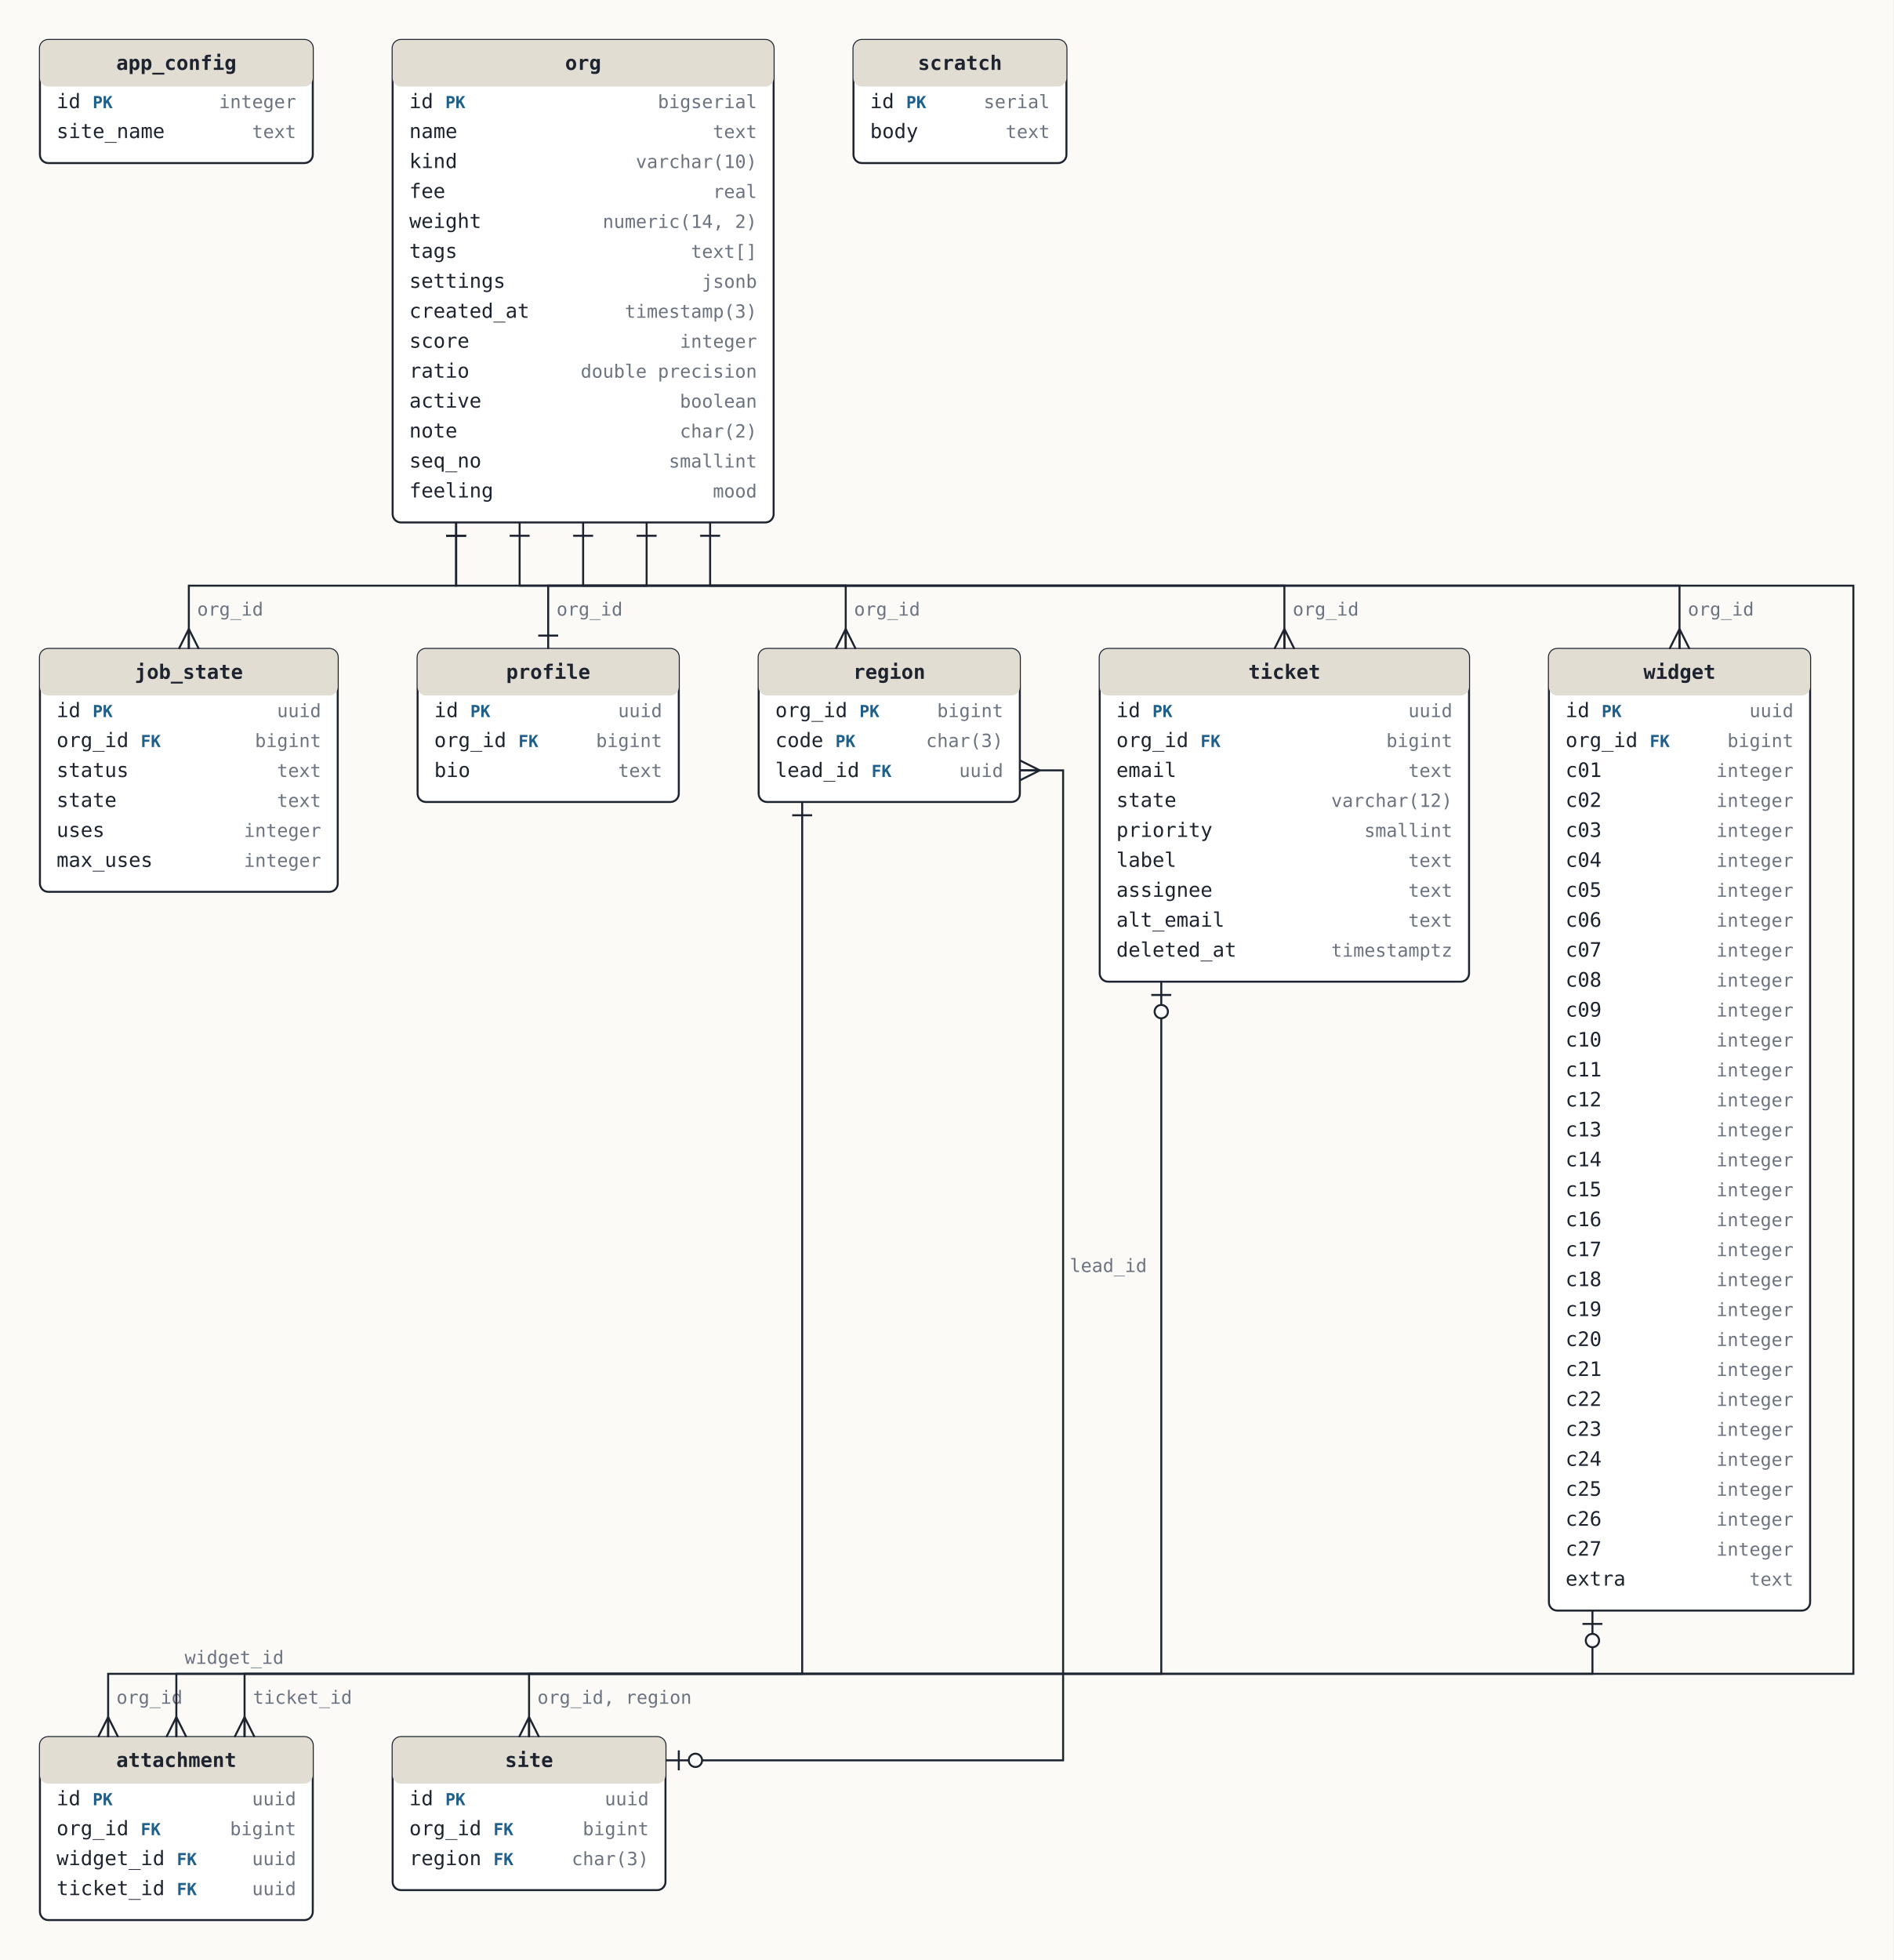
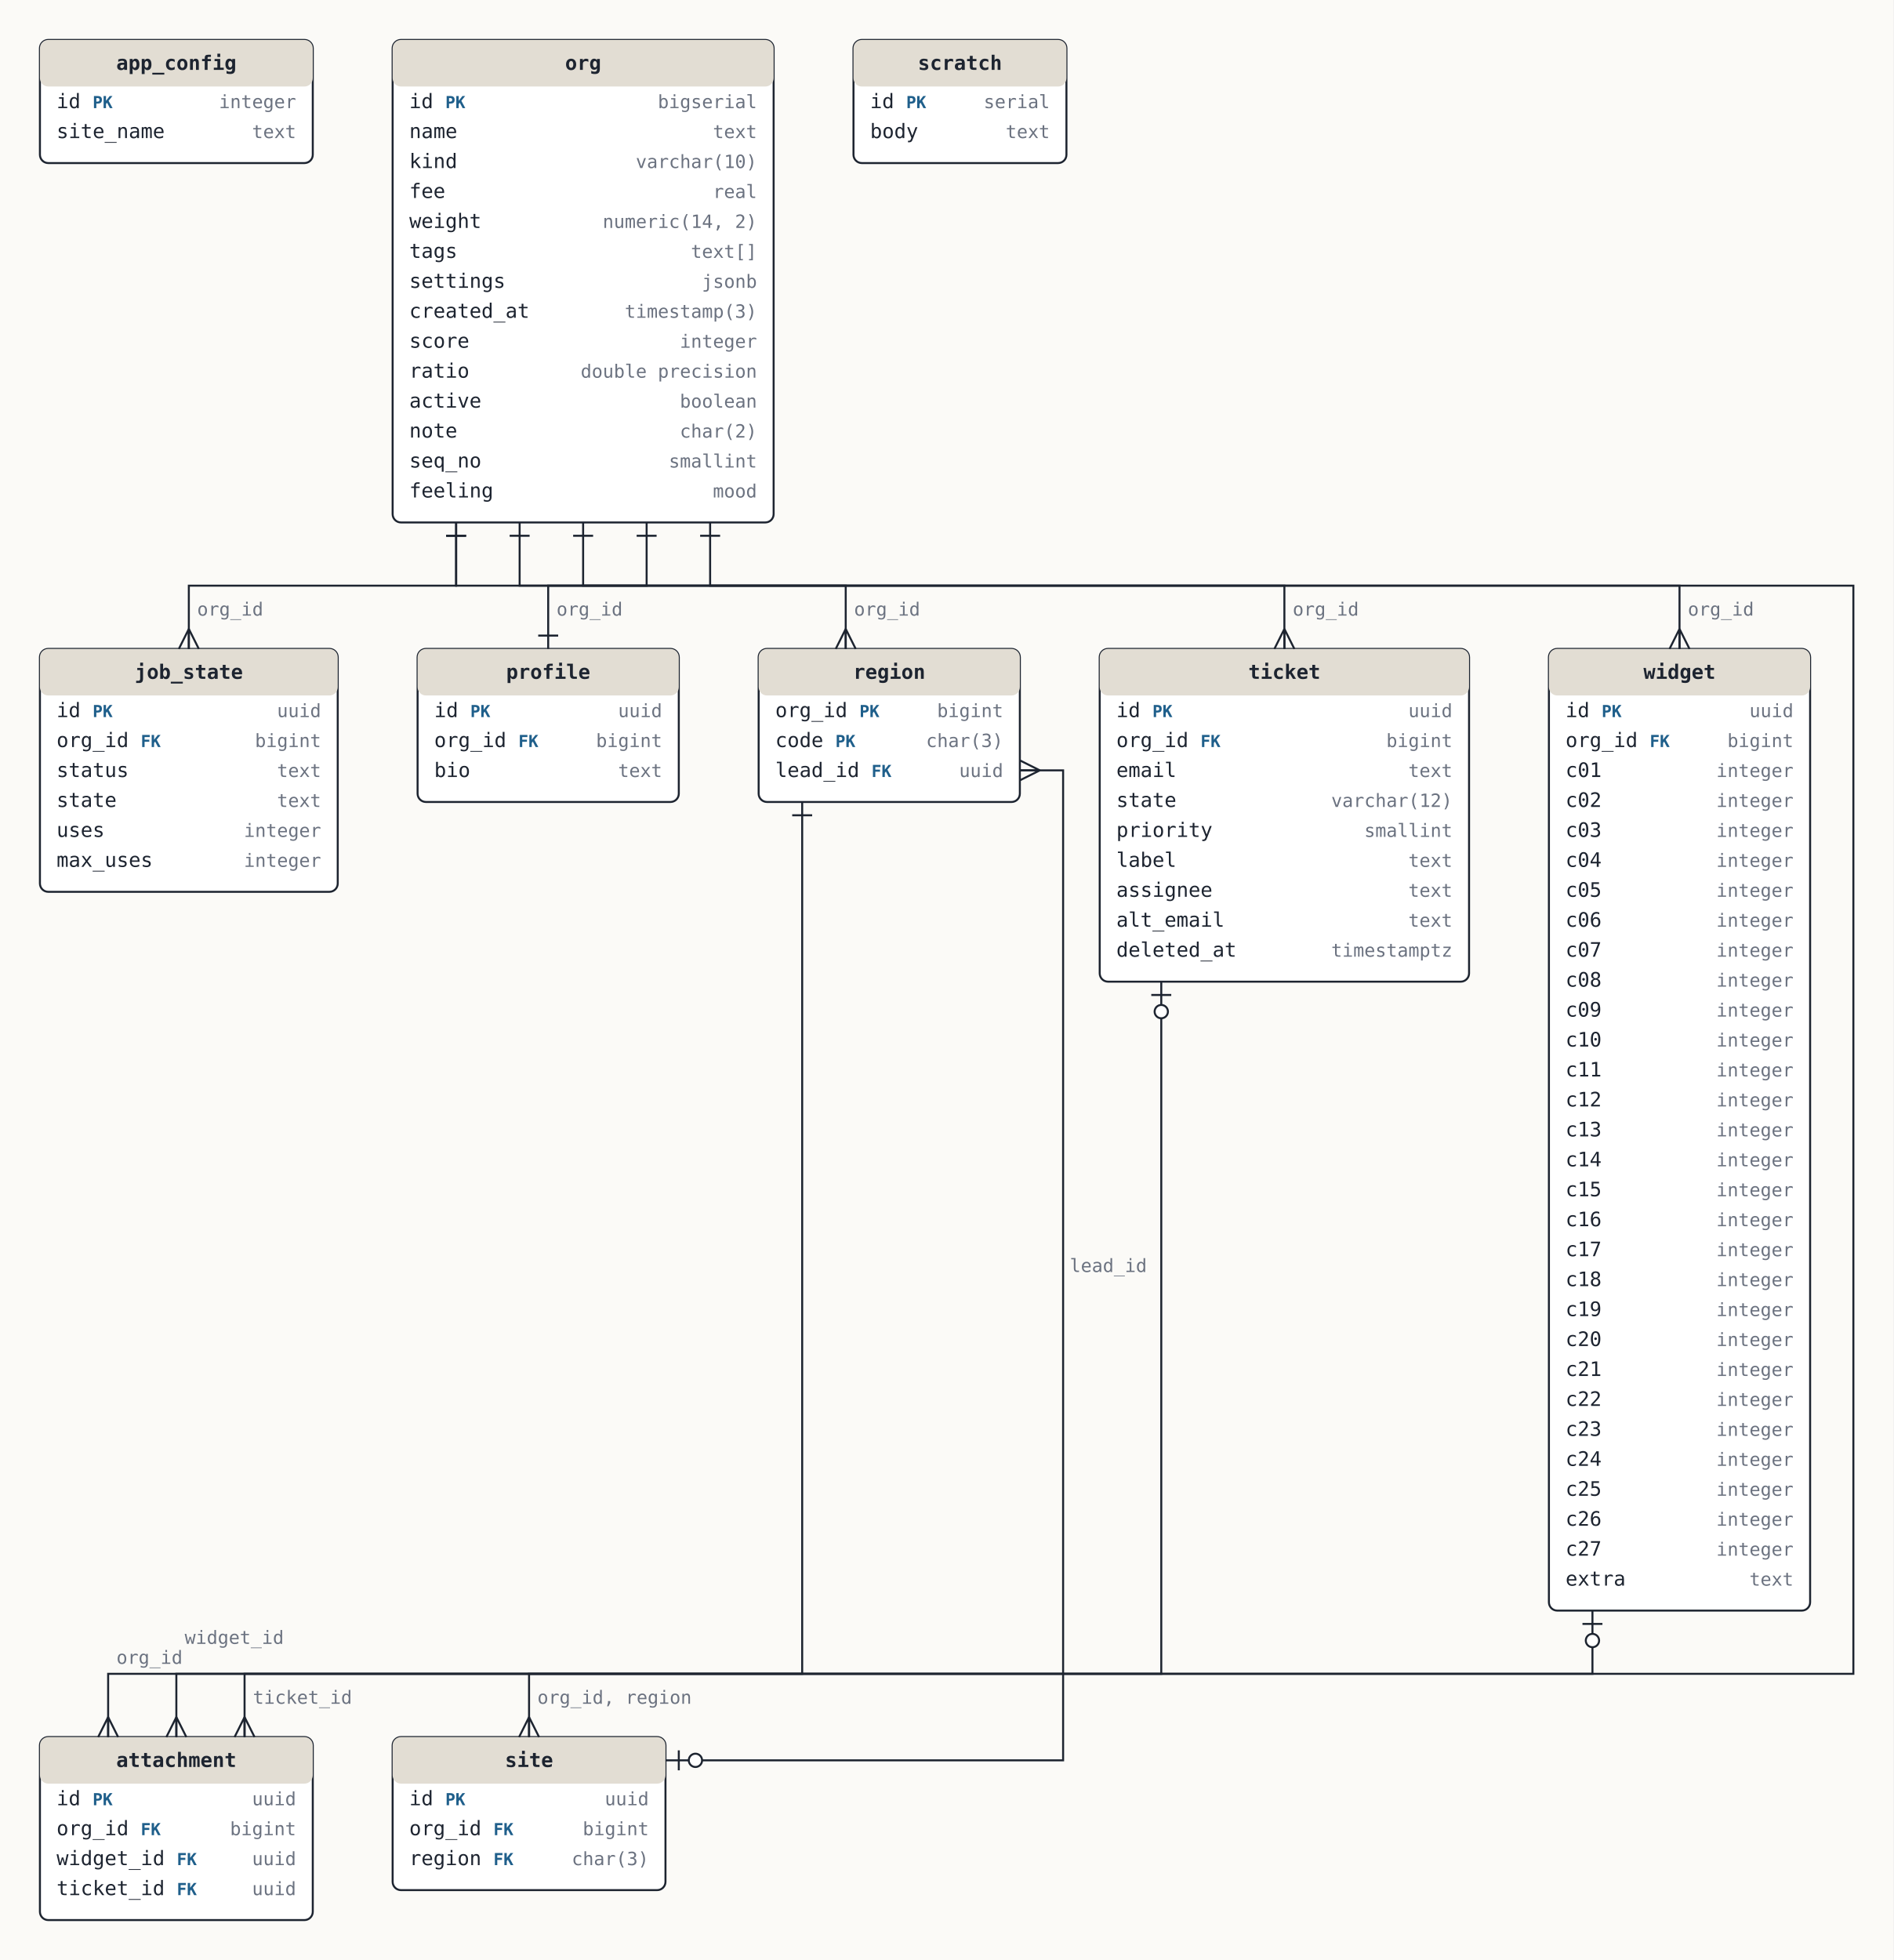
<svg xmlns="http://www.w3.org/2000/svg" class="erd" viewBox="0 0 1138 1178" width="1138" height="1178" role="img" aria-label="Entity-relationship diagram: org, widget, attachment, ticket, profile, region, site, scratch, job_state, app_config">
-   <style>svg{font:12px ui-monospace,SFMono-Regular,Menlo,Consolas,monospace}.bg{fill:#fbfaf7}.bx{fill:#ffffff;stroke:#1d2430;stroke-width:1.2}.hd{fill:#e2ddd3}.stub .bx{stroke:#6b7280;stroke-dasharray:4 3}.stub .hd{fill:none}.ttl{font-weight:700;fill:#1d2430}.col{fill:#1d2430}.typ,.lbl{fill:#6b7280;font-size:11px}.key{fill:#1f5f8b;font-weight:700;font-size:10px}.ln,.end path{fill:none;stroke:#1d2430;stroke-width:1.2}.end circle{fill:#ffffff;stroke:#1d2430;stroke-width:1.2}</style>
+   <style>svg{font:12px ui-monospace,SFMono-Regular,Menlo,Consolas,monospace}.bg{fill:#fbfaf7}.bx{fill:#ffffff;stroke:#1d2430;stroke-width:1.2}.hd{fill:#e2ddd3}.stub .bx{stroke:#6b7280;stroke-dasharray:4 3}.stub .hd{fill:none}.lbl{paint-order:stroke;stroke:#fbfaf7;stroke-width:3}.ttl{font-weight:700;fill:#1d2430}.col{fill:#1d2430}.typ,.lbl{fill:#6b7280;font-size:11px}.key{fill:#1f5f8b;font-weight:700;font-size:10px}.ln,.end path{fill:none;stroke:#1d2430;stroke-width:1.2}.end circle{fill:#ffffff;stroke:#1d2430;stroke-width:1.2}</style>
  <rect class="bg" width="1138" height="1178" />
  <g class="tbl" id="erd-org">
    <rect class="bx" x="236" y="24" width="229" height="290" rx="5" />
    <rect class="hd" x="236" y="24" width="229" height="28" rx="5" />
    <text class="ttl" x="350.5" y="42" text-anchor="middle">org</text>
    <text class="col" x="246" y="65">id <tspan class="key">PK</tspan>
    </text>
    <text class="typ" x="455" y="65" text-anchor="end">bigserial</text>
    <text class="col" x="246" y="83">name</text>
    <text class="typ" x="455" y="83" text-anchor="end">text</text>
    <text class="col" x="246" y="101">kind</text>
    <text class="typ" x="455" y="101" text-anchor="end">varchar(10)</text>
    <text class="col" x="246" y="119">fee</text>
    <text class="typ" x="455" y="119" text-anchor="end">real</text>
    <text class="col" x="246" y="137">weight</text>
    <text class="typ" x="455" y="137" text-anchor="end">numeric(14, 2)</text>
    <text class="col" x="246" y="155">tags</text>
    <text class="typ" x="455" y="155" text-anchor="end">text[]</text>
    <text class="col" x="246" y="173">settings</text>
    <text class="typ" x="455" y="173" text-anchor="end">jsonb</text>
    <text class="col" x="246" y="191">created_at</text>
    <text class="typ" x="455" y="191" text-anchor="end">timestamp(3)</text>
    <text class="col" x="246" y="209">score</text>
    <text class="typ" x="455" y="209" text-anchor="end">integer</text>
    <text class="col" x="246" y="227">ratio</text>
    <text class="typ" x="455" y="227" text-anchor="end">double precision</text>
    <text class="col" x="246" y="245">active</text>
    <text class="typ" x="455" y="245" text-anchor="end">boolean</text>
    <text class="col" x="246" y="263">note</text>
    <text class="typ" x="455" y="263" text-anchor="end">char(2)</text>
    <text class="col" x="246" y="281">seq_no</text>
    <text class="typ" x="455" y="281" text-anchor="end">smallint</text>
    <text class="col" x="246" y="299">feeling</text>
    <text class="typ" x="455" y="299" text-anchor="end">mood</text>
  </g>
  <g class="tbl" id="erd-widget">
    <rect class="bx" x="931" y="390" width="157" height="578" rx="5" />
    <rect class="hd" x="931" y="390" width="157" height="28" rx="5" />
    <text class="ttl" x="1009.5" y="408" text-anchor="middle">widget</text>
    <text class="col" x="941" y="431">id <tspan class="key">PK</tspan>
    </text>
    <text class="typ" x="1078" y="431" text-anchor="end">uuid</text>
    <text class="col" x="941" y="449">org_id <tspan class="key">FK</tspan>
    </text>
    <text class="typ" x="1078" y="449" text-anchor="end">bigint</text>
    <text class="col" x="941" y="467">c01</text>
    <text class="typ" x="1078" y="467" text-anchor="end">integer</text>
    <text class="col" x="941" y="485">c02</text>
    <text class="typ" x="1078" y="485" text-anchor="end">integer</text>
    <text class="col" x="941" y="503">c03</text>
    <text class="typ" x="1078" y="503" text-anchor="end">integer</text>
    <text class="col" x="941" y="521">c04</text>
    <text class="typ" x="1078" y="521" text-anchor="end">integer</text>
    <text class="col" x="941" y="539">c05</text>
    <text class="typ" x="1078" y="539" text-anchor="end">integer</text>
    <text class="col" x="941" y="557">c06</text>
    <text class="typ" x="1078" y="557" text-anchor="end">integer</text>
    <text class="col" x="941" y="575">c07</text>
    <text class="typ" x="1078" y="575" text-anchor="end">integer</text>
    <text class="col" x="941" y="593">c08</text>
    <text class="typ" x="1078" y="593" text-anchor="end">integer</text>
    <text class="col" x="941" y="611">c09</text>
    <text class="typ" x="1078" y="611" text-anchor="end">integer</text>
    <text class="col" x="941" y="629">c10</text>
    <text class="typ" x="1078" y="629" text-anchor="end">integer</text>
    <text class="col" x="941" y="647">c11</text>
    <text class="typ" x="1078" y="647" text-anchor="end">integer</text>
    <text class="col" x="941" y="665">c12</text>
    <text class="typ" x="1078" y="665" text-anchor="end">integer</text>
    <text class="col" x="941" y="683">c13</text>
    <text class="typ" x="1078" y="683" text-anchor="end">integer</text>
    <text class="col" x="941" y="701">c14</text>
    <text class="typ" x="1078" y="701" text-anchor="end">integer</text>
    <text class="col" x="941" y="719">c15</text>
    <text class="typ" x="1078" y="719" text-anchor="end">integer</text>
    <text class="col" x="941" y="737">c16</text>
    <text class="typ" x="1078" y="737" text-anchor="end">integer</text>
    <text class="col" x="941" y="755">c17</text>
    <text class="typ" x="1078" y="755" text-anchor="end">integer</text>
    <text class="col" x="941" y="773">c18</text>
    <text class="typ" x="1078" y="773" text-anchor="end">integer</text>
    <text class="col" x="941" y="791">c19</text>
    <text class="typ" x="1078" y="791" text-anchor="end">integer</text>
    <text class="col" x="941" y="809">c20</text>
    <text class="typ" x="1078" y="809" text-anchor="end">integer</text>
    <text class="col" x="941" y="827">c21</text>
    <text class="typ" x="1078" y="827" text-anchor="end">integer</text>
    <text class="col" x="941" y="845">c22</text>
    <text class="typ" x="1078" y="845" text-anchor="end">integer</text>
    <text class="col" x="941" y="863">c23</text>
    <text class="typ" x="1078" y="863" text-anchor="end">integer</text>
    <text class="col" x="941" y="881">c24</text>
    <text class="typ" x="1078" y="881" text-anchor="end">integer</text>
    <text class="col" x="941" y="899">c25</text>
    <text class="typ" x="1078" y="899" text-anchor="end">integer</text>
    <text class="col" x="941" y="917">c26</text>
    <text class="typ" x="1078" y="917" text-anchor="end">integer</text>
    <text class="col" x="941" y="935">c27</text>
    <text class="typ" x="1078" y="935" text-anchor="end">integer</text>
    <text class="col" x="941" y="953">extra</text>
    <text class="typ" x="1078" y="953" text-anchor="end">text</text>
  </g>
  <g class="tbl" id="erd-attachment">
    <rect class="bx" x="24" y="1044" width="164" height="110" rx="5" />
    <rect class="hd" x="24" y="1044" width="164" height="28" rx="5" />
    <text class="ttl" x="106" y="1062" text-anchor="middle">attachment</text>
    <text class="col" x="34" y="1085">id <tspan class="key">PK</tspan>
    </text>
    <text class="typ" x="178" y="1085" text-anchor="end">uuid</text>
    <text class="col" x="34" y="1103">org_id <tspan class="key">FK</tspan>
    </text>
    <text class="typ" x="178" y="1103" text-anchor="end">bigint</text>
    <text class="col" x="34" y="1121">widget_id <tspan class="key">FK</tspan>
    </text>
    <text class="typ" x="178" y="1121" text-anchor="end">uuid</text>
    <text class="col" x="34" y="1139">ticket_id <tspan class="key">FK</tspan>
    </text>
    <text class="typ" x="178" y="1139" text-anchor="end">uuid</text>
  </g>
  <g class="tbl" id="erd-ticket">
    <rect class="bx" x="661" y="390" width="222" height="200" rx="5" />
    <rect class="hd" x="661" y="390" width="222" height="28" rx="5" />
    <text class="ttl" x="772" y="408" text-anchor="middle">ticket</text>
    <text class="col" x="671" y="431">id <tspan class="key">PK</tspan>
    </text>
    <text class="typ" x="873" y="431" text-anchor="end">uuid</text>
    <text class="col" x="671" y="449">org_id <tspan class="key">FK</tspan>
    </text>
    <text class="typ" x="873" y="449" text-anchor="end">bigint</text>
    <text class="col" x="671" y="467">email</text>
    <text class="typ" x="873" y="467" text-anchor="end">text</text>
    <text class="col" x="671" y="485">state</text>
    <text class="typ" x="873" y="485" text-anchor="end">varchar(12)</text>
    <text class="col" x="671" y="503">priority</text>
    <text class="typ" x="873" y="503" text-anchor="end">smallint</text>
    <text class="col" x="671" y="521">label</text>
    <text class="typ" x="873" y="521" text-anchor="end">text</text>
    <text class="col" x="671" y="539">assignee</text>
    <text class="typ" x="873" y="539" text-anchor="end">text</text>
    <text class="col" x="671" y="557">alt_email</text>
    <text class="typ" x="873" y="557" text-anchor="end">text</text>
    <text class="col" x="671" y="575">deleted_at</text>
    <text class="typ" x="873" y="575" text-anchor="end">timestamptz</text>
  </g>
  <g class="tbl" id="erd-profile">
    <rect class="bx" x="251" y="390" width="157" height="92" rx="5" />
    <rect class="hd" x="251" y="390" width="157" height="28" rx="5" />
    <text class="ttl" x="329.5" y="408" text-anchor="middle">profile</text>
    <text class="col" x="261" y="431">id <tspan class="key">PK</tspan>
    </text>
    <text class="typ" x="398" y="431" text-anchor="end">uuid</text>
    <text class="col" x="261" y="449">org_id <tspan class="key">FK</tspan>
    </text>
    <text class="typ" x="398" y="449" text-anchor="end">bigint</text>
    <text class="col" x="261" y="467">bio</text>
    <text class="typ" x="398" y="467" text-anchor="end">text</text>
  </g>
  <g class="tbl" id="erd-region">
    <rect class="bx" x="456" y="390" width="157" height="92" rx="5" />
    <rect class="hd" x="456" y="390" width="157" height="28" rx="5" />
    <text class="ttl" x="534.5" y="408" text-anchor="middle">region</text>
    <text class="col" x="466" y="431">org_id <tspan class="key">PK</tspan>
    </text>
    <text class="typ" x="603" y="431" text-anchor="end">bigint</text>
    <text class="col" x="466" y="449">code <tspan class="key">PK</tspan>
    </text>
    <text class="typ" x="603" y="449" text-anchor="end">char(3)</text>
    <text class="col" x="466" y="467">lead_id <tspan class="key">FK</tspan>
    </text>
    <text class="typ" x="603" y="467" text-anchor="end">uuid</text>
  </g>
  <g class="tbl" id="erd-site">
    <rect class="bx" x="236" y="1044" width="164" height="92" rx="5" />
    <rect class="hd" x="236" y="1044" width="164" height="28" rx="5" />
    <text class="ttl" x="318" y="1062" text-anchor="middle">site</text>
    <text class="col" x="246" y="1085">id <tspan class="key">PK</tspan>
    </text>
    <text class="typ" x="390" y="1085" text-anchor="end">uuid</text>
    <text class="col" x="246" y="1103">org_id <tspan class="key">FK</tspan>
    </text>
    <text class="typ" x="390" y="1103" text-anchor="end">bigint</text>
    <text class="col" x="246" y="1121">region <tspan class="key">FK</tspan>
    </text>
    <text class="typ" x="390" y="1121" text-anchor="end">char(3)</text>
  </g>
  <g class="tbl" id="erd-scratch">
    <rect class="bx" x="513" y="24" width="128" height="74" rx="5" />
    <rect class="hd" x="513" y="24" width="128" height="28" rx="5" />
    <text class="ttl" x="577" y="42" text-anchor="middle">scratch</text>
    <text class="col" x="523" y="65">id <tspan class="key">PK</tspan>
    </text>
    <text class="typ" x="631" y="65" text-anchor="end">serial</text>
    <text class="col" x="523" y="83">body</text>
    <text class="typ" x="631" y="83" text-anchor="end">text</text>
  </g>
  <g class="tbl" id="erd-job_state">
    <rect class="bx" x="24" y="390" width="179" height="146" rx="5" />
    <rect class="hd" x="24" y="390" width="179" height="28" rx="5" />
    <text class="ttl" x="113.5" y="408" text-anchor="middle">job_state</text>
    <text class="col" x="34" y="431">id <tspan class="key">PK</tspan>
    </text>
    <text class="typ" x="193" y="431" text-anchor="end">uuid</text>
    <text class="col" x="34" y="449">org_id <tspan class="key">FK</tspan>
    </text>
    <text class="typ" x="193" y="449" text-anchor="end">bigint</text>
    <text class="col" x="34" y="467">status</text>
    <text class="typ" x="193" y="467" text-anchor="end">text</text>
    <text class="col" x="34" y="485">state</text>
    <text class="typ" x="193" y="485" text-anchor="end">text</text>
    <text class="col" x="34" y="503">uses</text>
    <text class="typ" x="193" y="503" text-anchor="end">integer</text>
    <text class="col" x="34" y="521">max_uses</text>
    <text class="typ" x="193" y="521" text-anchor="end">integer</text>
  </g>
  <g class="tbl" id="erd-app_config">
    <rect class="bx" x="24" y="24" width="164" height="74" rx="5" />
    <rect class="hd" x="24" y="24" width="164" height="28" rx="5" />
    <text class="ttl" x="106" y="42" text-anchor="middle">app_config</text>
    <text class="col" x="34" y="65">id <tspan class="key">PK</tspan>
    </text>
    <text class="typ" x="178" y="65" text-anchor="end">integer</text>
    <text class="col" x="34" y="83">site_name</text>
    <text class="typ" x="178" y="83" text-anchor="end">text</text>
  </g>
  <g class="edge" data-fk="widget.org_id" data-ends="one many">
    <path class="ln" d="M1009.5,390 V352 H274.167 V314" />
    <g class="end c-many" transform="translate(1009.5,390) rotate(-90)">
      <path d="M0,-6 L12,0 M0,0 L12,0 M0,6 L12,0" />
    </g>
    <g class="end p-one" transform="translate(274.1667,314) rotate(90)">
      <path d="M8,-6 L8,6" />
    </g>
-     <text class="lbl" x="1014.5" y="370">org_id</text>
  </g>
  <g class="edge" data-fk="attachment.org_id" data-ends="one many">
    <path class="ln" d="M65,1044 V1006 H1114 V352 H312.333 V314" />
    <g class="end c-many" transform="translate(65,1044) rotate(-90)">
      <path d="M0,-6 L12,0 M0,0 L12,0 M0,6 L12,0" />
    </g>
    <g class="end p-one" transform="translate(312.3333,314) rotate(90)">
      <path d="M8,-6 L8,6" />
    </g>
-     <text class="lbl" x="70" y="1024">org_id</text>
  </g>
  <g class="edge" data-fk="attachment.widget_id" data-ends="zero-one many">
    <path class="ln" d="M106,1044 V1006 H957.167 V968" />
    <g class="end c-many" transform="translate(106,1044) rotate(-90)">
      <path d="M0,-6 L12,0 M0,0 L12,0 M0,6 L12,0" />
    </g>
    <g class="end p-zero-one" transform="translate(957.1667,968) rotate(90)">
      <path d="M8,-6 L8,6" />
      <circle cx="18" cy="0" r="4" />
    </g>
-     <text class="lbl" x="111" y="1000">widget_id</text>
  </g>
  <g class="edge" data-fk="attachment.ticket_id" data-ends="zero-one many">
    <path class="ln" d="M147,1044 V1006 H698 V590" />
    <g class="end c-many" transform="translate(147,1044) rotate(-90)">
      <path d="M0,-6 L12,0 M0,0 L12,0 M0,6 L12,0" />
    </g>
    <g class="end p-zero-one" transform="translate(698,590) rotate(90)">
      <path d="M8,-6 L8,6" />
      <circle cx="18" cy="0" r="4" />
    </g>
-     <text class="lbl" x="152" y="1024">ticket_id</text>
  </g>
  <g class="edge" data-fk="ticket.org_id" data-ends="one many">
    <path class="ln" d="M772,390 V352 H350.5 V314" />
    <g class="end c-many" transform="translate(772,390) rotate(-90)">
      <path d="M0,-6 L12,0 M0,0 L12,0 M0,6 L12,0" />
    </g>
    <g class="end p-one" transform="translate(350.5,314) rotate(90)">
      <path d="M8,-6 L8,6" />
    </g>
-     <text class="lbl" x="777" y="370">org_id</text>
  </g>
  <g class="edge" data-fk="profile.org_id" data-ends="one one">
    <path class="ln" d="M329.5,390 V352 H388.667 V314" />
    <g class="end c-one" transform="translate(329.5,390) rotate(-90)">
      <path d="M8,-6 L8,6" />
    </g>
    <g class="end p-one" transform="translate(388.6667,314) rotate(90)">
      <path d="M8,-6 L8,6" />
    </g>
-     <text class="lbl" x="334.5" y="370">org_id</text>
  </g>
  <g class="edge" data-fk="region.org_id" data-ends="one many">
    <path class="ln" d="M508.333,390 V352 H426.833 V314" />
    <g class="end c-many" transform="translate(508.3333,390) rotate(-90)">
      <path d="M0,-6 L12,0 M0,0 L12,0 M0,6 L12,0" />
    </g>
    <g class="end p-one" transform="translate(426.8333,314) rotate(90)">
      <path d="M8,-6 L8,6" />
    </g>
-     <text class="lbl" x="513.333" y="370">org_id</text>
  </g>
  <g class="edge" data-fk="region.lead_id" data-ends="zero-one many">
    <path class="ln" d="M613,463 H639 V1058 H400" />
    <g class="end c-many" transform="translate(613,463) rotate(0)">
      <path d="M0,-6 L12,0 M0,0 L12,0 M0,6 L12,0" />
    </g>
    <g class="end p-zero-one" transform="translate(400,1058) rotate(0)">
      <path d="M8,-6 L8,6" />
      <circle cx="18" cy="0" r="4" />
    </g>
    <text class="lbl" x="643" y="764.5">lead_id</text>
  </g>
  <g class="edge" data-fk="site.org_id, region" data-ends="one many">
    <path class="ln" d="M318,1044 V1006 H482.167 V482" />
    <g class="end c-many" transform="translate(318,1044) rotate(-90)">
      <path d="M0,-6 L12,0 M0,0 L12,0 M0,6 L12,0" />
    </g>
    <g class="end p-one" transform="translate(482.1667,482) rotate(90)">
      <path d="M8,-6 L8,6" />
    </g>
-     <text class="lbl" x="323" y="1024">org_id, region</text>
  </g>
  <g class="edge" data-fk="job_state.org_id" data-ends="one many">
    <path class="ln" d="M113.5,390 V352 H274.167 V314" />
    <g class="end c-many" transform="translate(113.5,390) rotate(-90)">
      <path d="M0,-6 L12,0 M0,0 L12,0 M0,6 L12,0" />
    </g>
    <g class="end p-one" transform="translate(274.1667,314) rotate(90)">
      <path d="M8,-6 L8,6" />
    </g>
+   </g>
+   <g class="lbls">
    <text class="lbl" x="118.5" y="370">org_id</text>
+     <text class="lbl" x="334.5" y="370">org_id</text>
+     <text class="lbl" x="513.333" y="370">org_id</text>
+     <text class="lbl" x="777" y="370">org_id</text>
+     <text class="lbl" x="1014.5" y="370">org_id</text>
+     <text class="lbl" x="70" y="1000">org_id</text>
+     <text class="lbl" x="111" y="988">widget_id</text>
+     <text class="lbl" x="152" y="1024">ticket_id</text>
+     <text class="lbl" x="323" y="1024">org_id, region</text>
  </g>
</svg>
